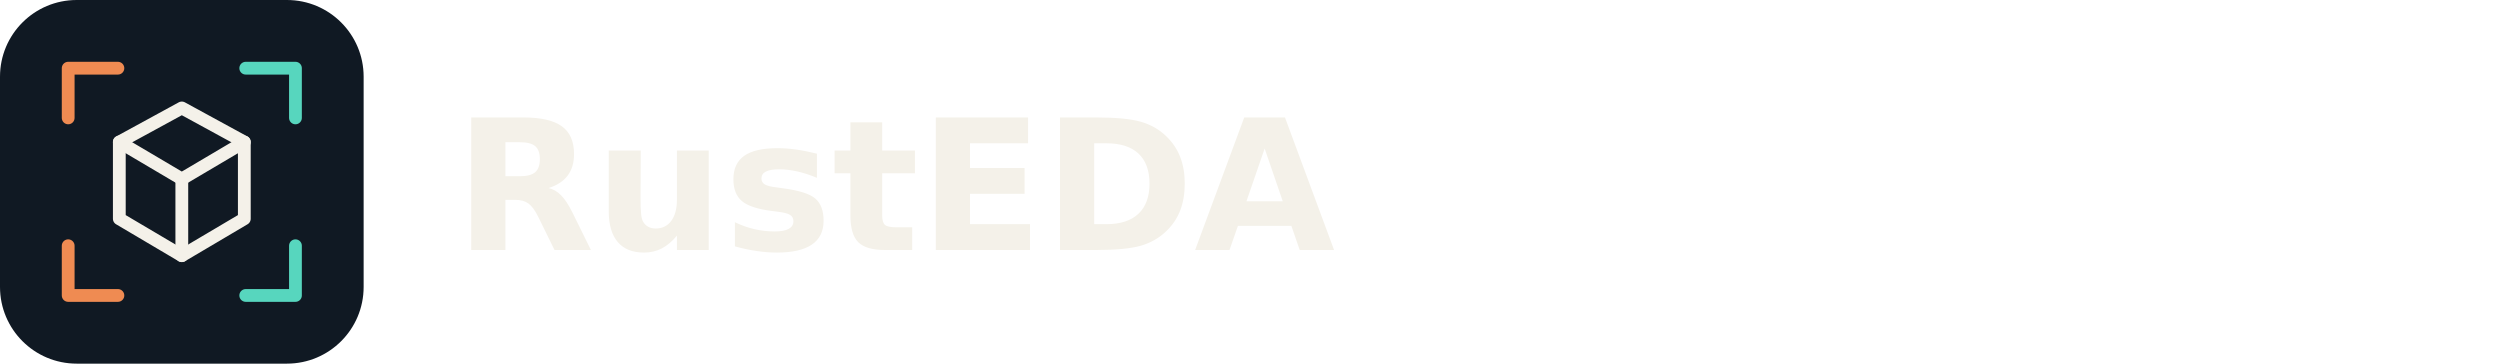
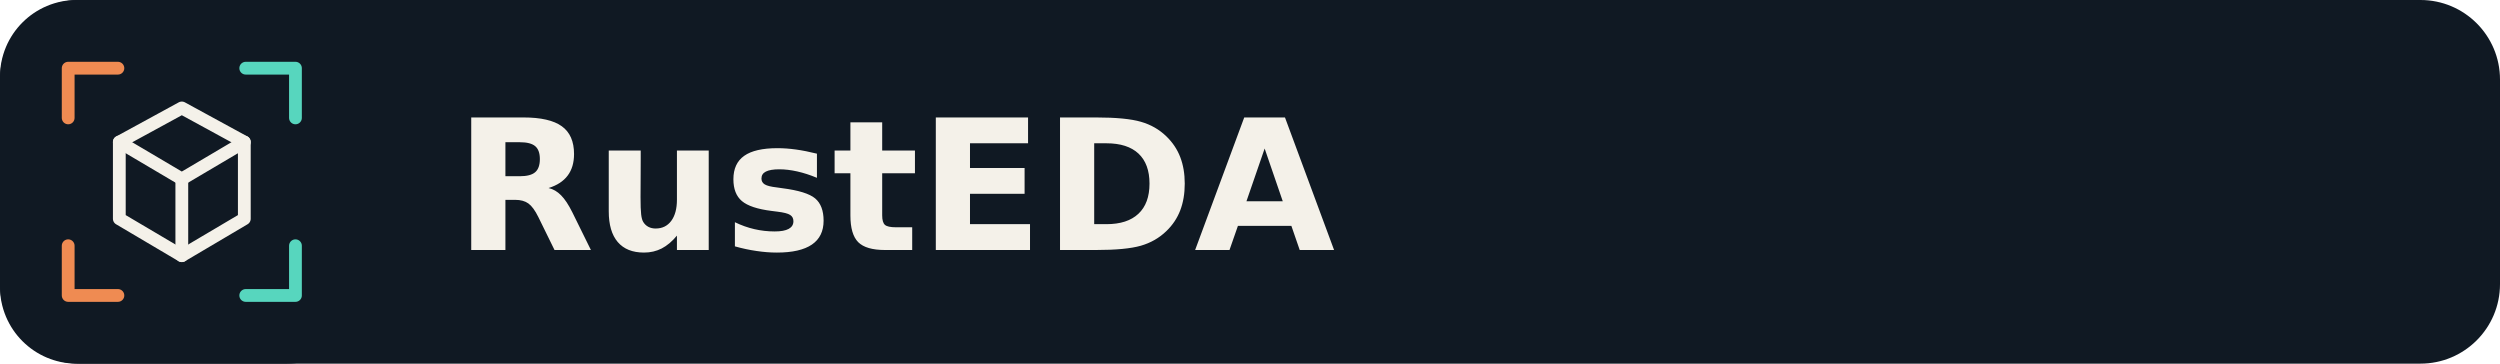
<svg xmlns="http://www.w3.org/2000/svg" width="440" height="64" viewBox="0 0 440 64" role="img" aria-labelledby="title desc">
+   <rect width="440" height="64" rx="14" fill="#101923" />
  <g transform="scale(.25)">
    <rect width="256" height="256" rx="54" fill="#101923" />
    <g fill="none" stroke-width="9" stroke-linecap="round" stroke-linejoin="round">
      <path d="M83 48H48V83M48 173V208H83" stroke="#EF8B52" />
      <path d="M173 48H208V83M208 173V208H173" stroke="#57D6BE" />
      <g stroke="#F4F1E9">
        <polyline points="84,100 128,76 172,100 172,154 128,180 84,154 84,100" />
        <polyline points="84,100 128,126 172,100" />
        <polyline points="128,126 128,180" />
      </g>
    </g>
  </g>
  <text x="80" y="44" font-family="DejaVu Sans,sans-serif" font-size="32" font-weight="700" fill="#F4F1E9">RustEDA</text>
</svg>
